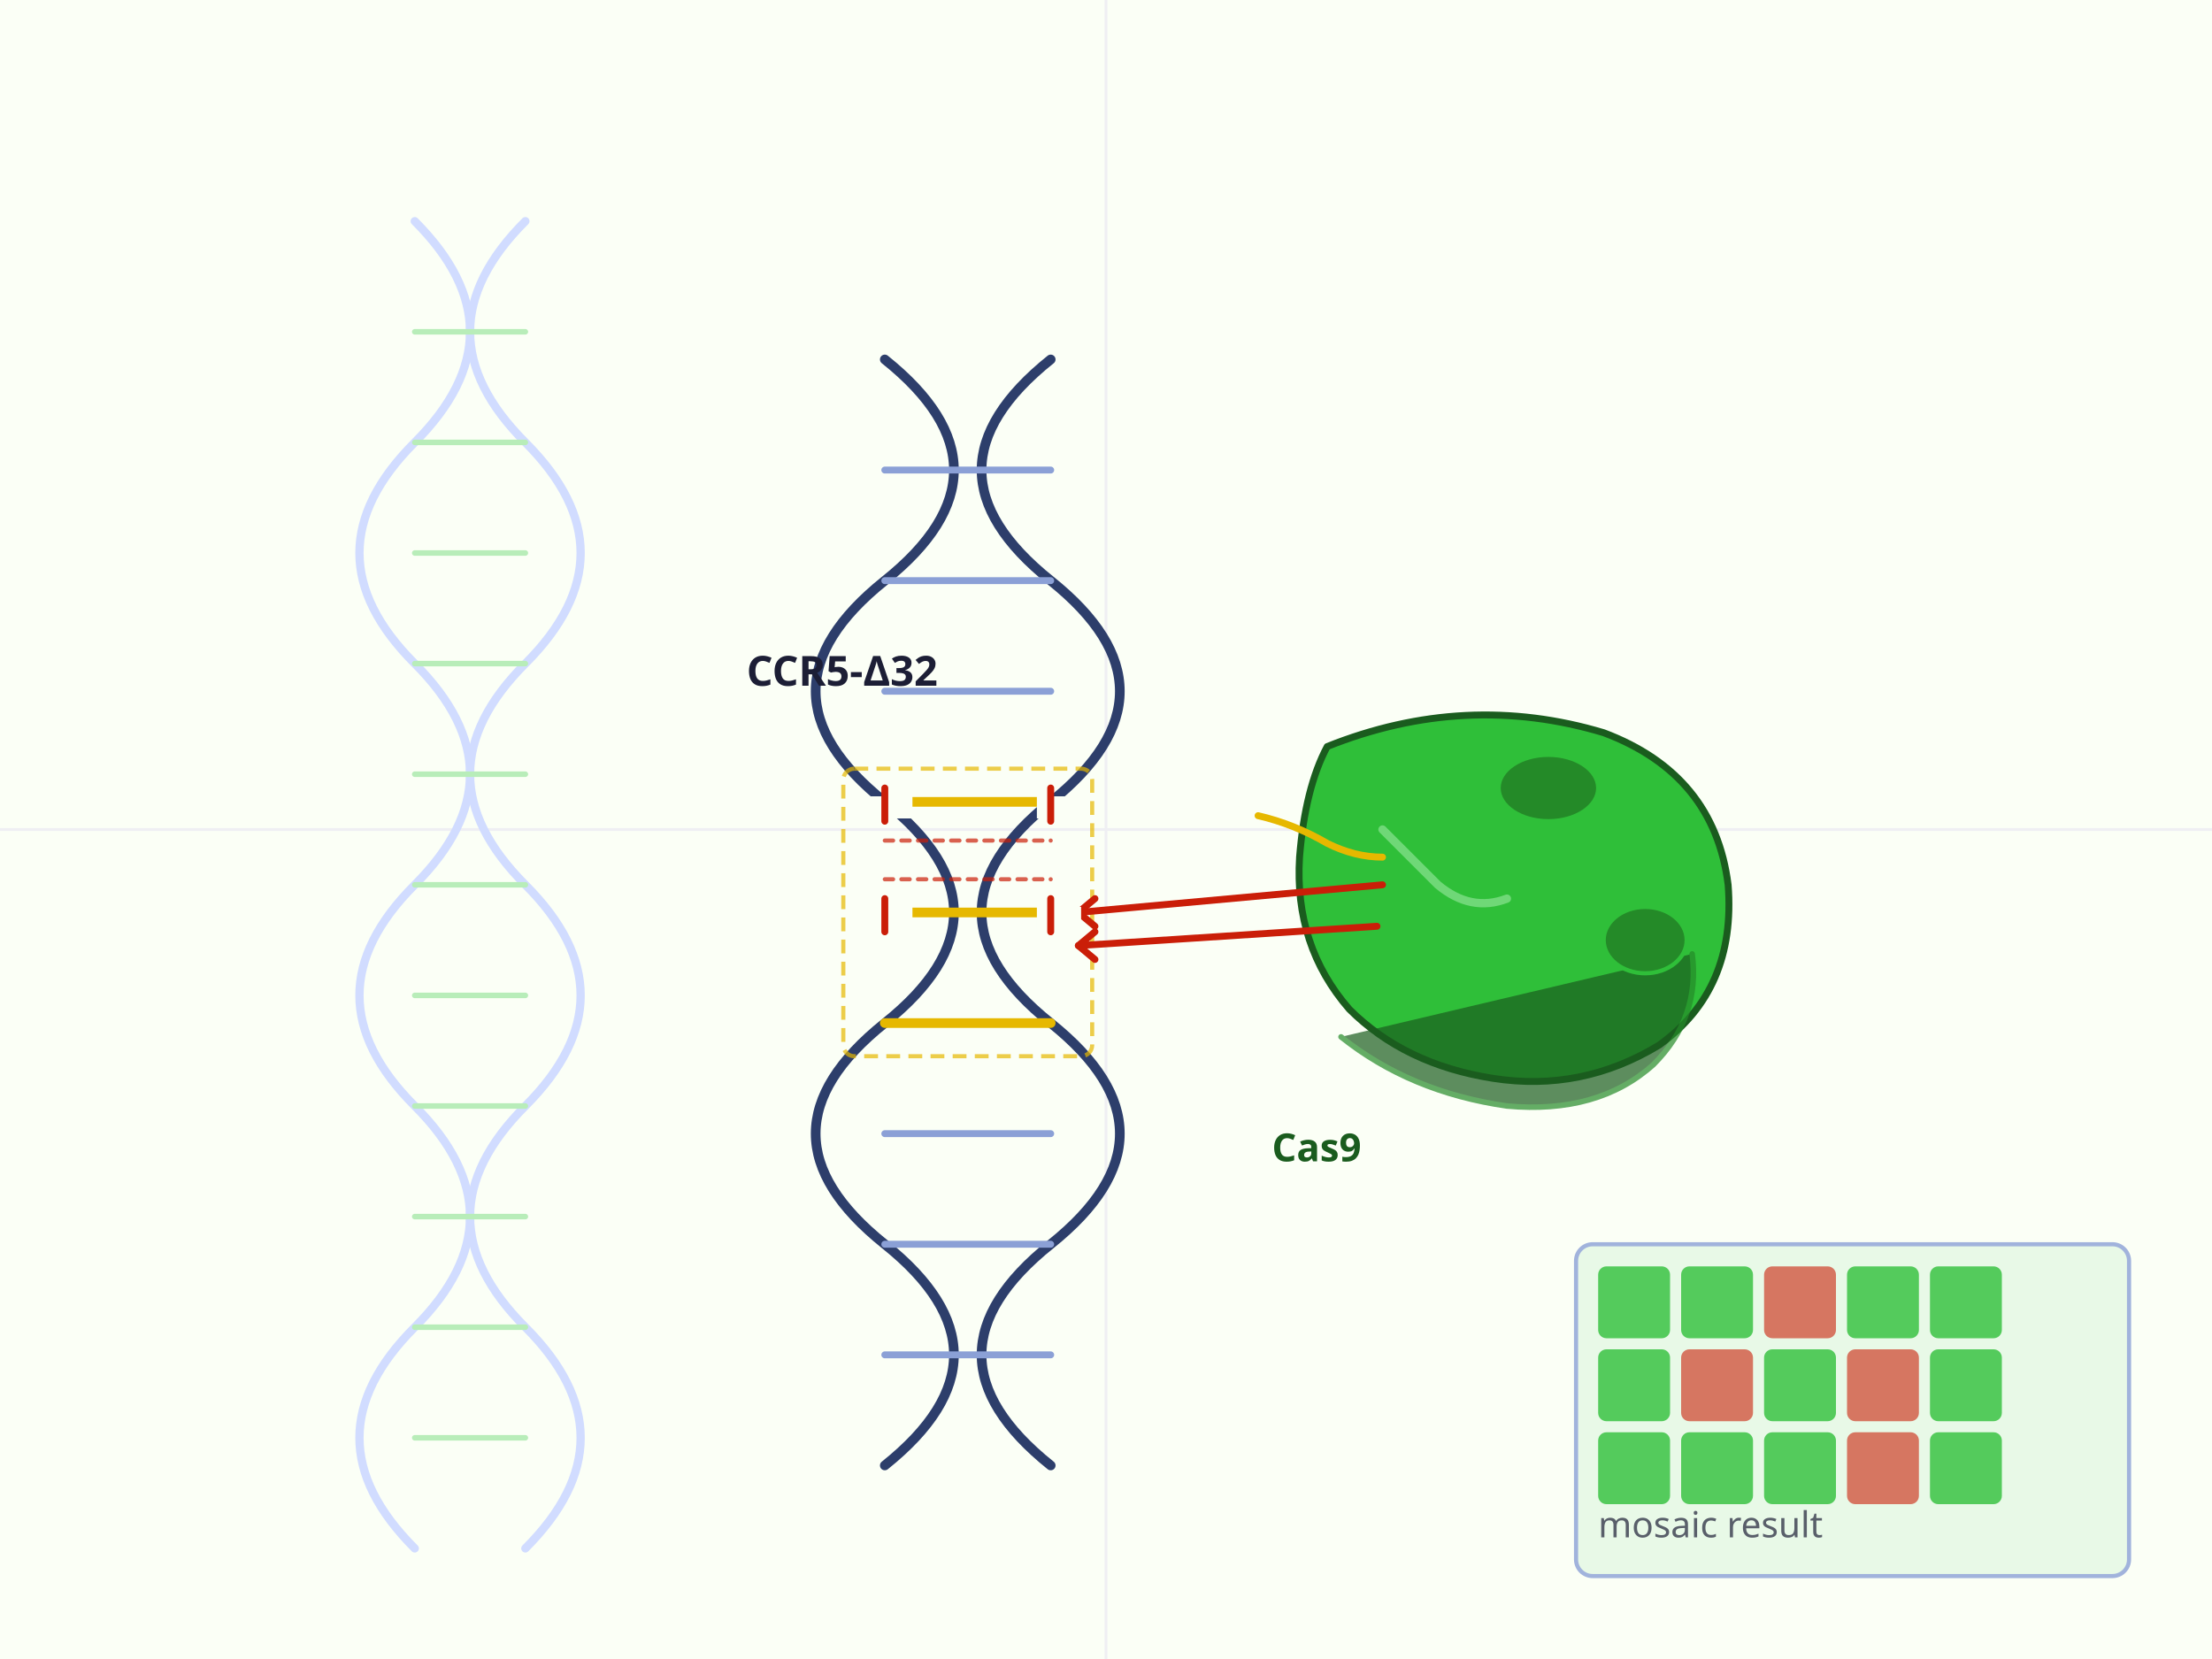
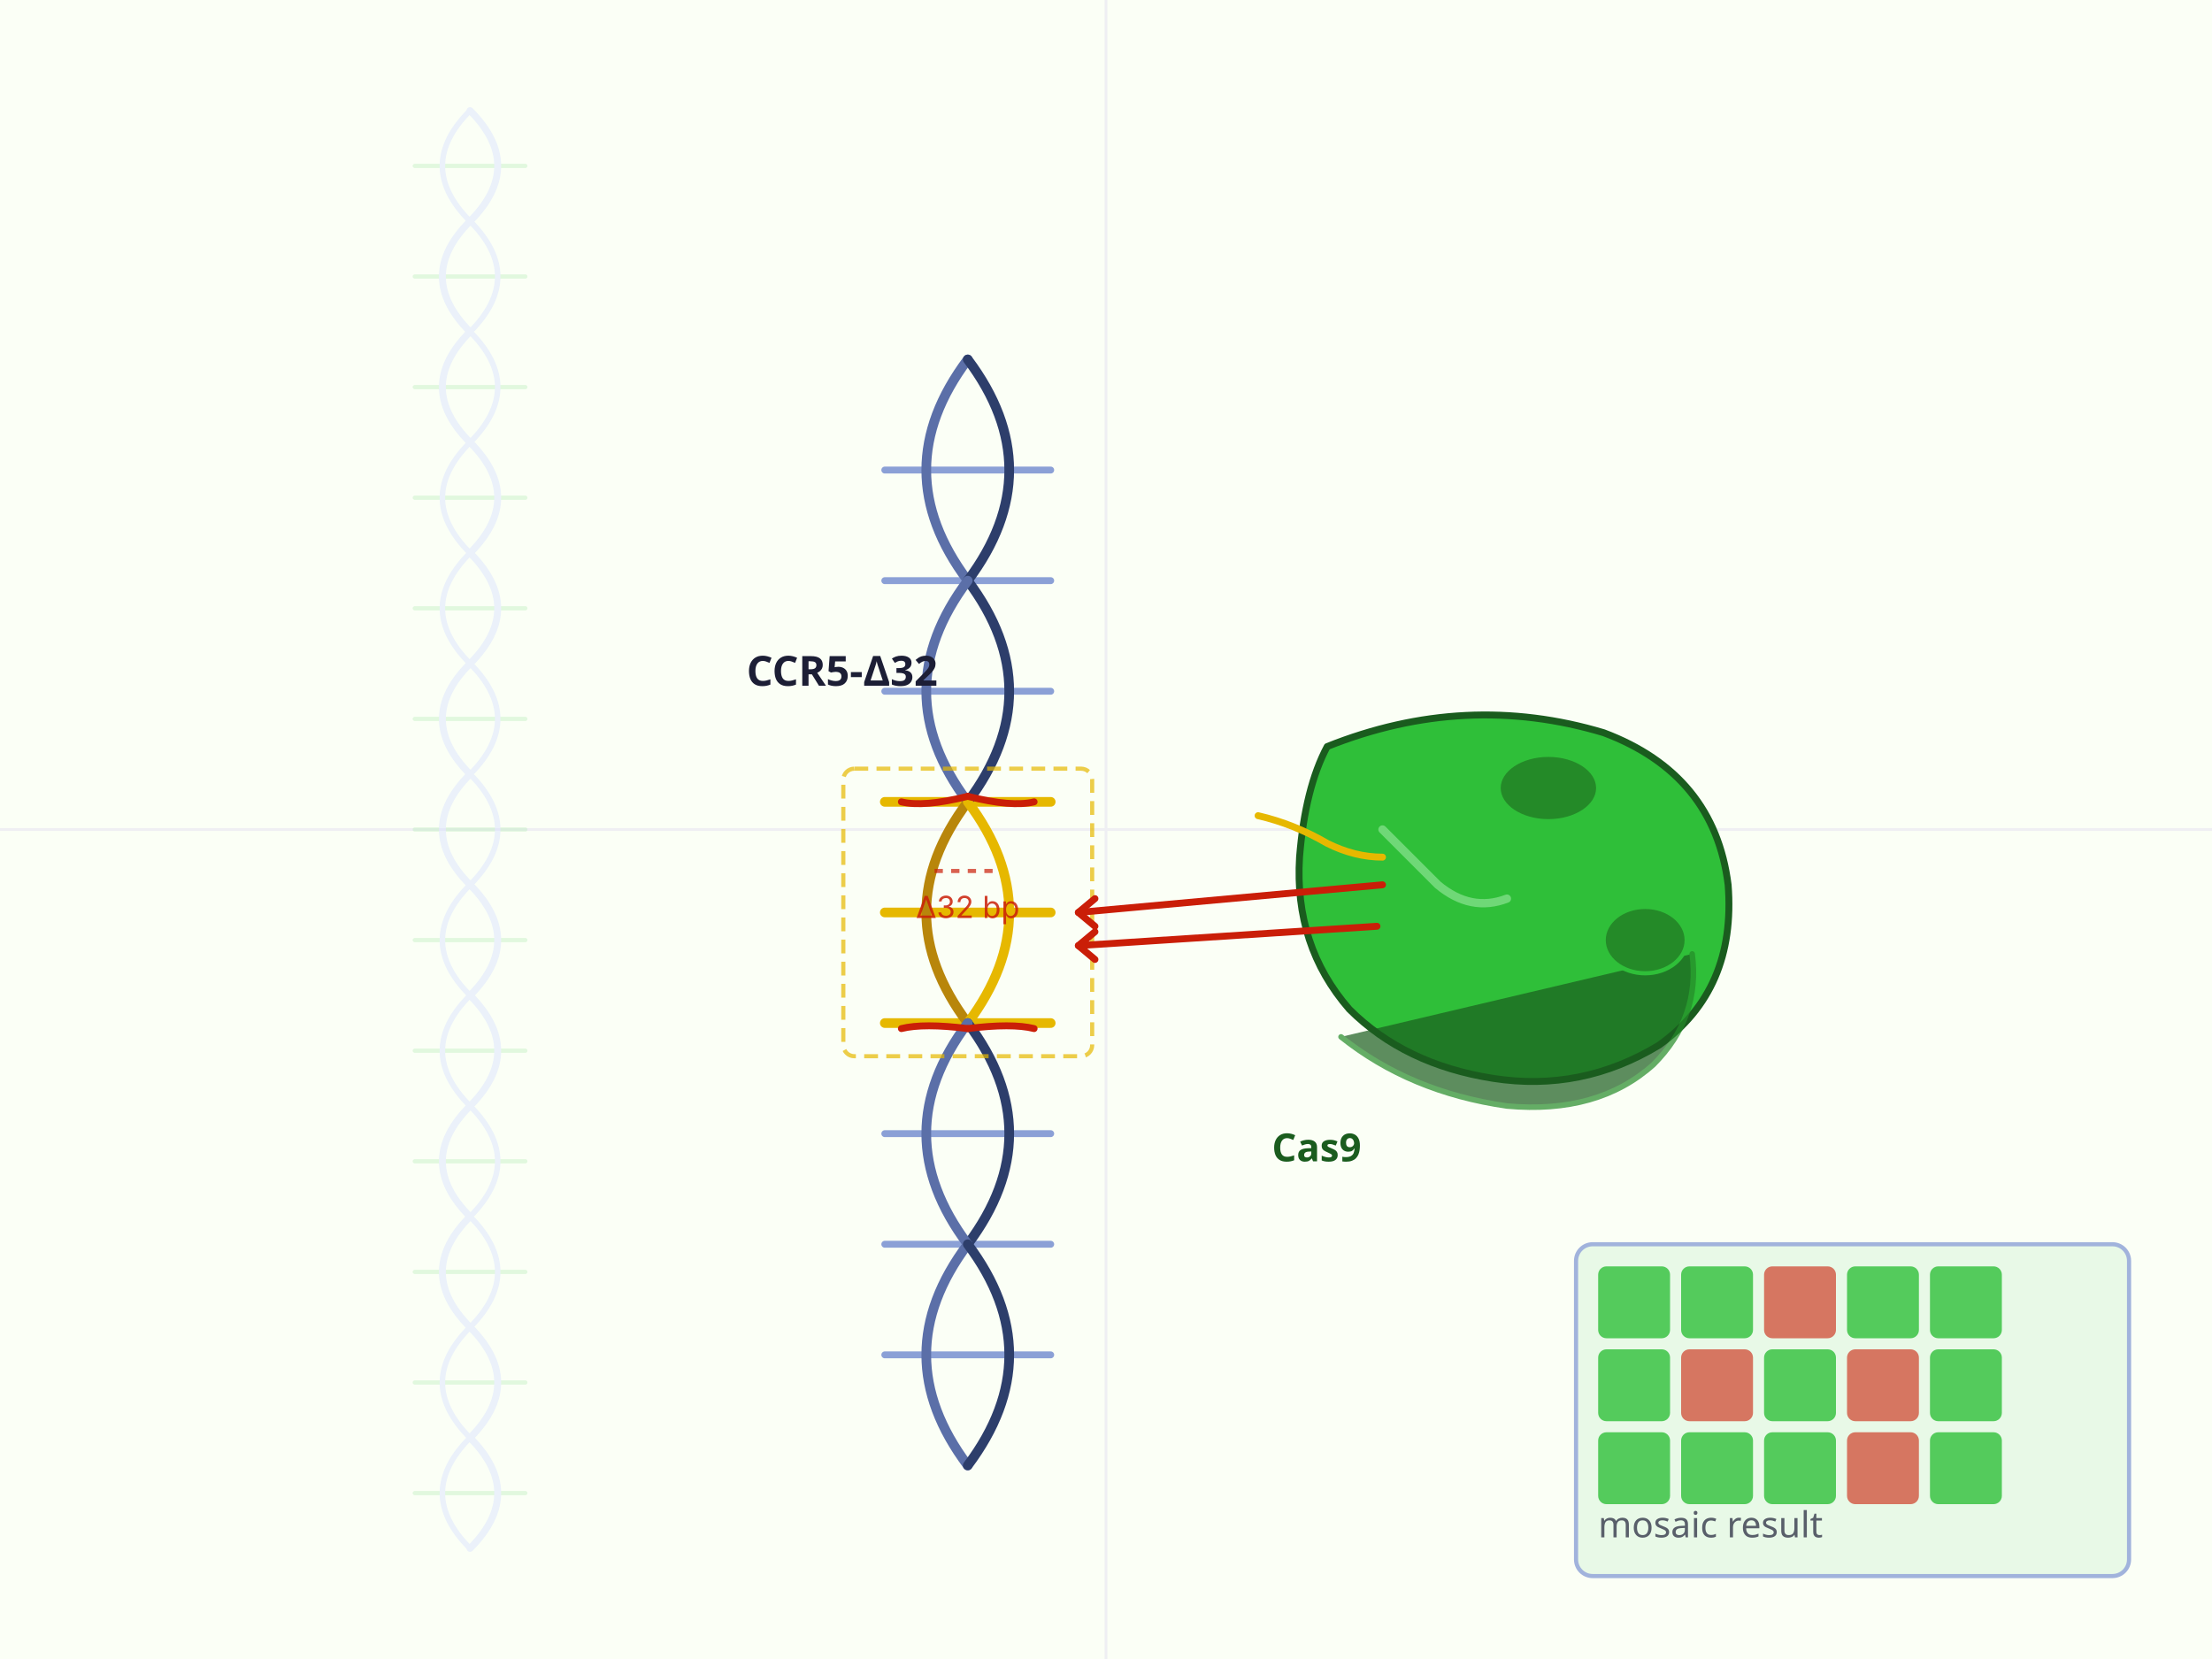
<svg xmlns="http://www.w3.org/2000/svg" viewBox="0 0 800 600" width="800" height="600">
  <g id="bg" data-label="Clean light laboratory background for molecular diagram">
    <rect width="800" height="600" fill="#FBFFF6" />
    <line x1="0" y1="300" x2="800" y2="300" stroke="#EFEFF3" stroke-width="1" />
    <line x1="400" y1="0" x2="400" y2="600" stroke="#EFEFF3" stroke-width="1" />
  </g>
  <g id="context" data-label="Double helix DNA strand providing genomic context">
-     <path d="M 150 80 Q 190 120 150 160 Q 110 200 150 240 Q 190 280 150 320 Q 110 360 150 400 Q 190 440 150 480 Q 110 520 150 560" fill="none" stroke="#D1DCFF" stroke-width="3" stroke-linecap="round" />
-     <path d="M 190 80 Q 150 120 190 160 Q 230 200 190 240 Q 150 280 190 320 Q 230 360 190 400 Q 150 440 190 480 Q 230 520 190 560" fill="none" stroke="#D1DCFF" stroke-width="3" stroke-linecap="round" />
-     <line x1="150" y1="120" x2="190" y2="120" stroke="#B8EDB9" stroke-width="2" stroke-linecap="round" />
-     <line x1="150" y1="160" x2="190" y2="160" stroke="#B8EDB9" stroke-width="2" stroke-linecap="round" />
-     <line x1="150" y1="200" x2="190" y2="200" stroke="#B8EDB9" stroke-width="2" stroke-linecap="round" />
-     <line x1="150" y1="240" x2="190" y2="240" stroke="#B8EDB9" stroke-width="2" stroke-linecap="round" />
-     <line x1="150" y1="280" x2="190" y2="280" stroke="#B8EDB9" stroke-width="2" stroke-linecap="round" />
-     <line x1="150" y1="320" x2="190" y2="320" stroke="#B8EDB9" stroke-width="2" stroke-linecap="round" />
-     <line x1="150" y1="360" x2="190" y2="360" stroke="#B8EDB9" stroke-width="2" stroke-linecap="round" />
-     <line x1="150" y1="400" x2="190" y2="400" stroke="#B8EDB9" stroke-width="2" stroke-linecap="round" />
-     <line x1="150" y1="440" x2="190" y2="440" stroke="#B8EDB9" stroke-width="2" stroke-linecap="round" />
-     <line x1="150" y1="480" x2="190" y2="480" stroke="#B8EDB9" stroke-width="2" stroke-linecap="round" />
-     <line x1="150" y1="520" x2="190" y2="520" stroke="#B8EDB9" stroke-width="2" stroke-linecap="round" />
-     <path d="M 320 130 Q 370 170 320 210 Q 270 250 320 290 Q 370 330 320 370 Q 270 410 320 450 Q 370 490 320 530" fill="none" stroke="#2D3E6B" stroke-width="3.5" stroke-linecap="round" />
-     <path d="M 380 130 Q 330 170 380 210 Q 430 250 380 290 Q 330 330 380 370 Q 430 410 380 450 Q 330 490 380 530" fill="none" stroke="#2D3E6B" stroke-width="3.5" stroke-linecap="round" />
+     <g opacity="0.4">
+       <line x1="150" y1="60" x2="190" y2="60" stroke="#B8EDB9" stroke-width="1.5" stroke-linecap="round" />
+       <line x1="150" y1="100" x2="190" y2="100" stroke="#B8EDB9" stroke-width="1.5" stroke-linecap="round" />
+       <line x1="150" y1="140" x2="190" y2="140" stroke="#B8EDB9" stroke-width="1.5" stroke-linecap="round" />
+       <line x1="150" y1="180" x2="190" y2="180" stroke="#B8EDB9" stroke-width="1.5" stroke-linecap="round" />
+       <line x1="150" y1="220" x2="190" y2="220" stroke="#B8EDB9" stroke-width="1.5" stroke-linecap="round" />
+       <line x1="150" y1="260" x2="190" y2="260" stroke="#B8EDB9" stroke-width="1.5" stroke-linecap="round" />
+       <line x1="150" y1="300" x2="190" y2="300" stroke="#B8EDB9" stroke-width="1.5" stroke-linecap="round" />
+       <line x1="150" y1="340" x2="190" y2="340" stroke="#B8EDB9" stroke-width="1.5" stroke-linecap="round" />
+       <line x1="150" y1="380" x2="190" y2="380" stroke="#B8EDB9" stroke-width="1.5" stroke-linecap="round" />
+       <line x1="150" y1="420" x2="190" y2="420" stroke="#B8EDB9" stroke-width="1.5" stroke-linecap="round" />
+       <line x1="150" y1="460" x2="190" y2="460" stroke="#B8EDB9" stroke-width="1.5" stroke-linecap="round" />
+       <line x1="150" y1="500" x2="190" y2="500" stroke="#B8EDB9" stroke-width="1.5" stroke-linecap="round" />
+       <line x1="150" y1="540" x2="190" y2="540" stroke="#B8EDB9" stroke-width="1.5" stroke-linecap="round" />
+       <path d="M 170 40 Q 150 60 170 80 Q 190 100 170 120" fill="none" stroke="#D1DCFF" stroke-width="2" stroke-linecap="round" />
+       <path d="M 170 40 Q 190 60 170 80 Q 150 100 170 120" fill="none" stroke="#D1DCFF" stroke-width="2.5" stroke-linecap="round" />
+       <path d="M 170 120 Q 190 140 170 160 Q 150 180 170 200" fill="none" stroke="#D1DCFF" stroke-width="2" stroke-linecap="round" />
+       <path d="M 170 120 Q 150 140 170 160 Q 190 180 170 200" fill="none" stroke="#D1DCFF" stroke-width="2.5" stroke-linecap="round" />
+       <path d="M 170 200 Q 150 220 170 240 Q 190 260 170 280" fill="none" stroke="#D1DCFF" stroke-width="2" stroke-linecap="round" />
+       <path d="M 170 200 Q 190 220 170 240 Q 150 260 170 280" fill="none" stroke="#D1DCFF" stroke-width="2.5" stroke-linecap="round" />
+       <path d="M 170 280 Q 190 300 170 320 Q 150 340 170 360" fill="none" stroke="#D1DCFF" stroke-width="2" stroke-linecap="round" />
+       <path d="M 170 280 Q 150 300 170 320 Q 190 340 170 360" fill="none" stroke="#D1DCFF" stroke-width="2.5" stroke-linecap="round" />
+       <path d="M 170 360 Q 150 380 170 400 Q 190 420 170 440" fill="none" stroke="#D1DCFF" stroke-width="2" stroke-linecap="round" />
+       <path d="M 170 360 Q 190 380 170 400 Q 150 420 170 440" fill="none" stroke="#D1DCFF" stroke-width="2.5" stroke-linecap="round" />
+       <path d="M 170 440 Q 190 460 170 480 Q 150 500 170 520" fill="none" stroke="#D1DCFF" stroke-width="2" stroke-linecap="round" />
+       <path d="M 170 440 Q 150 460 170 480 Q 190 500 170 520" fill="none" stroke="#D1DCFF" stroke-width="2.5" stroke-linecap="round" />
+       <path d="M 170 520 Q 150 540 170 560" fill="none" stroke="#D1DCFF" stroke-width="2" stroke-linecap="round" />
+       <path d="M 170 520 Q 190 540 170 560" fill="none" stroke="#D1DCFF" stroke-width="2.5" stroke-linecap="round" />
+     </g>
    <line x1="320" y1="170" x2="380" y2="170" stroke="#8BA0D6" stroke-width="2.5" stroke-linecap="round" />
    <line x1="320" y1="210" x2="380" y2="210" stroke="#8BA0D6" stroke-width="2.5" stroke-linecap="round" />
    <line x1="320" y1="250" x2="380" y2="250" stroke="#8BA0D6" stroke-width="2.5" stroke-linecap="round" />
    <line x1="320" y1="290" x2="380" y2="290" stroke="#E6B800" stroke-width="3.5" stroke-linecap="round" />
    <line x1="320" y1="330" x2="380" y2="330" stroke="#E6B800" stroke-width="3.5" stroke-linecap="round" />
    <line x1="320" y1="370" x2="380" y2="370" stroke="#E6B800" stroke-width="3.5" stroke-linecap="round" />
    <line x1="320" y1="410" x2="380" y2="410" stroke="#8BA0D6" stroke-width="2.5" stroke-linecap="round" />
    <line x1="320" y1="450" x2="380" y2="450" stroke="#8BA0D6" stroke-width="2.5" stroke-linecap="round" />
    <line x1="320" y1="490" x2="380" y2="490" stroke="#8BA0D6" stroke-width="2.5" stroke-linecap="round" />
+     <path d="M 350 130 Q 320 170 350 210" fill="none" stroke="#5B6FA8" stroke-width="3.5" stroke-linecap="round" />
+     <path d="M 350 130 Q 380 170 350 210" fill="none" stroke="#2D3E6B" stroke-width="3.5" stroke-linecap="round" />
+     <path d="M 350 210 Q 380 250 350 290" fill="none" stroke="#2D3E6B" stroke-width="3.5" stroke-linecap="round" />
+     <path d="M 350 210 Q 320 250 350 290" fill="none" stroke="#5B6FA8" stroke-width="3.5" stroke-linecap="round" />
+     <path d="M 350 290 Q 320 330 350 370" fill="none" stroke="#B8860B" stroke-width="3.5" stroke-linecap="round" />
+     <path d="M 350 290 Q 380 330 350 370" fill="none" stroke="#E6B800" stroke-width="3.5" stroke-linecap="round" />
+     <path d="M 350 370 Q 380 410 350 450" fill="none" stroke="#2D3E6B" stroke-width="3.5" stroke-linecap="round" />
+     <path d="M 350 370 Q 320 410 350 450" fill="none" stroke="#5B6FA8" stroke-width="3.5" stroke-linecap="round" />
+     <path d="M 350 450 Q 320 490 350 530" fill="none" stroke="#5B6FA8" stroke-width="3.5" stroke-linecap="round" />
+     <path d="M 350 450 Q 380 490 350 530" fill="none" stroke="#2D3E6B" stroke-width="3.5" stroke-linecap="round" />
    <rect x="305" y="278" width="90" height="104" rx="4" fill="none" stroke="#E6B800" stroke-width="1.5" stroke-dasharray="5 3" opacity="0.7" />
  </g>
  <g id="subject" data-label="Cas9 protein complex with guide RNA positioned at CCR5 cut site">
    <path d="M 480 270 Q 530 250 580 265 Q 620 280 625 320 Q 628 358 600 378 Q 572 395 540 390 Q 508 385 488 365 Q 468 342 470 310 Q 472 285 480 270 Z" fill="#2FBF39" stroke="#1A5C1E" stroke-width="2.5" stroke-linecap="round" stroke-linejoin="round" />
    <path d="M 485 375 Q 510 395 545 400 Q 578 403 598 385 Q 615 368 612 345" fill="#1A5C1E" stroke="#248A28" stroke-width="2" stroke-linecap="round" stroke-linejoin="round" opacity="0.7" />
    <path d="M 500 300 Q 510 310 520 320 Q 532 330 545 325" stroke="#6FD877" stroke-width="3" fill="none" stroke-linecap="round" />
    <ellipse cx="560" cy="285" rx="18" ry="12" fill="#248A28" stroke="#2FBF39" stroke-width="1.5" />
    <ellipse cx="595" cy="340" rx="15" ry="12" fill="#248A28" stroke="#2FBF39" stroke-width="1.5" />
    <path d="M 455 295 Q 468 298 480 305 Q 490 310 500 310" stroke="#E6B800" stroke-width="2.5" fill="none" stroke-linecap="round" />
    <path d="M 500 320 L 390 330" stroke="#CA1E08" stroke-width="2.5" stroke-linecap="round" stroke-dasharray="none" />
    <polyline points="396,325 390,330 396,335" fill="none" stroke="#CA1E08" stroke-width="2.5" stroke-linecap="round" stroke-linejoin="round" />
    <path d="M 498 335 L 390 342" stroke="#CA1E08" stroke-width="2.5" stroke-linecap="round" />
    <polyline points="396,337 390,342 396,347" fill="none" stroke="#CA1E08" stroke-width="2.5" stroke-linecap="round" stroke-linejoin="round" />
  </g>
-   <g id="detail-cut" data-label="32-base-pair deletion gap in CCR5 gene on DNA strand">
-     <rect x="314" y="288" width="16" height="8" fill="#FBFFF6" />
-     <rect x="375" y="288" width="16" height="8" fill="#FBFFF6" />
-     <rect x="314" y="328" width="16" height="8" fill="#FBFFF6" />
-     <rect x="375" y="328" width="16" height="8" fill="#FBFFF6" />
-     <line x1="320" y1="285" x2="320" y2="297" stroke="#CA1E08" stroke-width="2.5" stroke-linecap="round" />
-     <line x1="380" y1="285" x2="380" y2="297" stroke="#CA1E08" stroke-width="2.5" stroke-linecap="round" />
-     <line x1="320" y1="325" x2="320" y2="337" stroke="#CA1E08" stroke-width="2.5" stroke-linecap="round" />
-     <line x1="380" y1="325" x2="380" y2="337" stroke="#CA1E08" stroke-width="2.5" stroke-linecap="round" />
-     <line x1="320" y1="304" x2="380" y2="304" stroke="#CA1E08" stroke-width="1.5" stroke-linecap="round" stroke-dasharray="3 3" opacity="0.7" />
-     <line x1="320" y1="318" x2="380" y2="318" stroke="#CA1E08" stroke-width="1.5" stroke-linecap="round" stroke-dasharray="3 3" opacity="0.7" />
+   <g id="detail-cut" data-label="Cas9 double-strand break at CCR5 locus">
+     <path d="M 350 288 Q 334 292 326 290" fill="none" stroke="#CA1E08" stroke-width="2.5" stroke-linecap="round" />
+     <path d="M 350 288 Q 366 292 374 290" fill="none" stroke="#CA1E08" stroke-width="2.5" stroke-linecap="round" />
+     <path d="M 326 372 Q 334 370 350 372" fill="none" stroke="#CA1E08" stroke-width="2.5" stroke-linecap="round" />
+     <path d="M 374 372 Q 366 370 350 372" fill="none" stroke="#CA1E08" stroke-width="2.5" stroke-linecap="round" />
+     <line x1="338" y1="315" x2="362" y2="315" stroke="#CA1E08" stroke-width="1.5" stroke-dasharray="3 3" opacity="0.7" />
+     <text x="350" y="332" font-family="Inter, sans-serif" font-size="11" fill="#CA1E08" text-anchor="middle" opacity="0.85">Δ32 bp</text>
  </g>
  <g id="label" data-label="Gene target label">
    <text x="270" y="248" font-family="Barlow, system-ui, sans-serif" font-size="15" font-weight="700" fill="#1C1E35">CCR5-Δ32</text>
    <text x="460" y="420" font-family="Barlow, system-ui, sans-serif" font-size="14" font-weight="600" fill="#1A5C1E">Cas9</text>
  </g>
  <g id="overlay" data-label="Mosaic cell warning pattern and risk annotation">
    <rect x="570" y="450" width="200" height="120" rx="6" fill="#E3F7E3" stroke="#8BA0D6" stroke-width="1.5" opacity="0.8" />
    <rect x="578" y="458" width="26" height="26" rx="3" fill="#2FBF39" opacity="0.8" />
    <rect x="608" y="458" width="26" height="26" rx="3" fill="#2FBF39" opacity="0.8" />
    <rect x="638" y="458" width="26" height="26" rx="3" fill="#CA1E08" opacity="0.6" />
    <rect x="668" y="458" width="26" height="26" rx="3" fill="#2FBF39" opacity="0.8" />
    <rect x="698" y="458" width="26" height="26" rx="3" fill="#2FBF39" opacity="0.8" />
    <rect x="578" y="488" width="26" height="26" rx="3" fill="#2FBF39" opacity="0.8" />
    <rect x="608" y="488" width="26" height="26" rx="3" fill="#CA1E08" opacity="0.6" />
    <rect x="638" y="488" width="26" height="26" rx="3" fill="#2FBF39" opacity="0.8" />
    <rect x="668" y="488" width="26" height="26" rx="3" fill="#CA1E08" opacity="0.6" />
    <rect x="698" y="488" width="26" height="26" rx="3" fill="#2FBF39" opacity="0.8" />
    <rect x="578" y="518" width="26" height="26" rx="3" fill="#2FBF39" opacity="0.8" />
    <rect x="608" y="518" width="26" height="26" rx="3" fill="#2FBF39" opacity="0.8" />
    <rect x="638" y="518" width="26" height="26" rx="3" fill="#2FBF39" opacity="0.8" />
    <rect x="668" y="518" width="26" height="26" rx="3" fill="#CA1E08" opacity="0.6" />
    <rect x="698" y="518" width="26" height="26" rx="3" fill="#2FBF39" opacity="0.8" />
    <text x="578" y="556" font-family="Barlow, system-ui, sans-serif" font-size="13" fill="#1C1E35" opacity="0.7">mosaic result</text>
  </g>
</svg>
